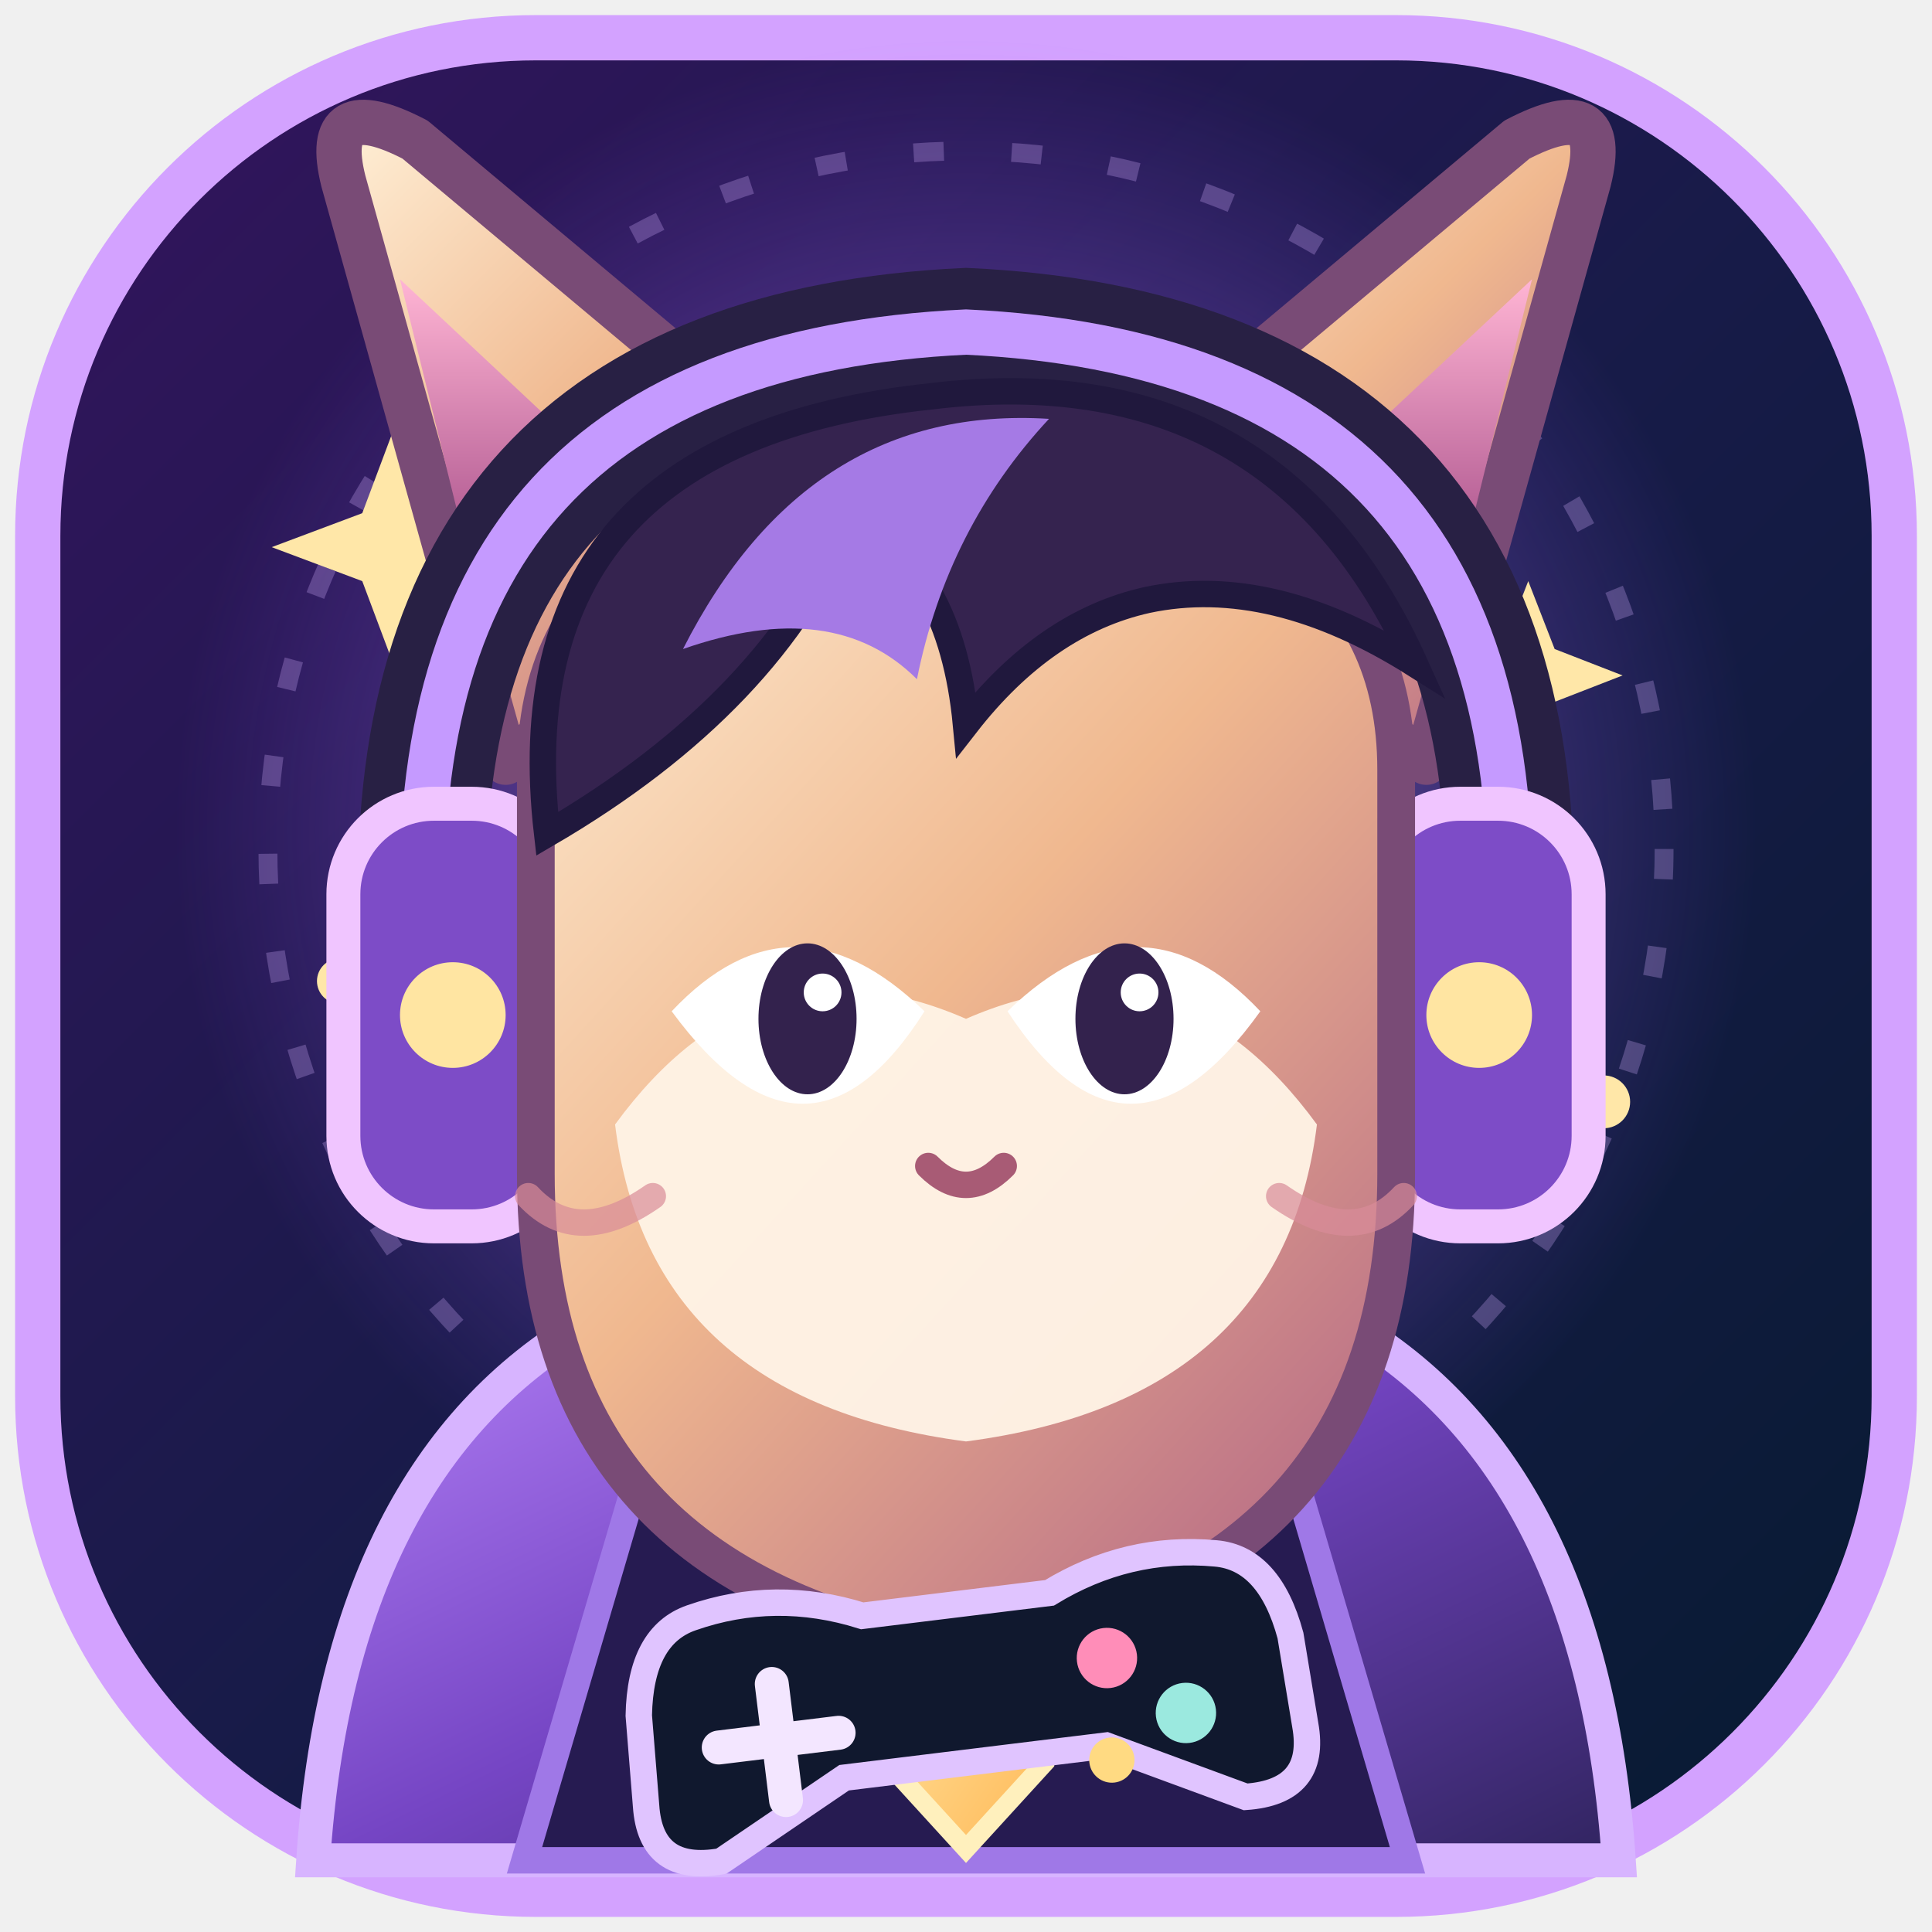
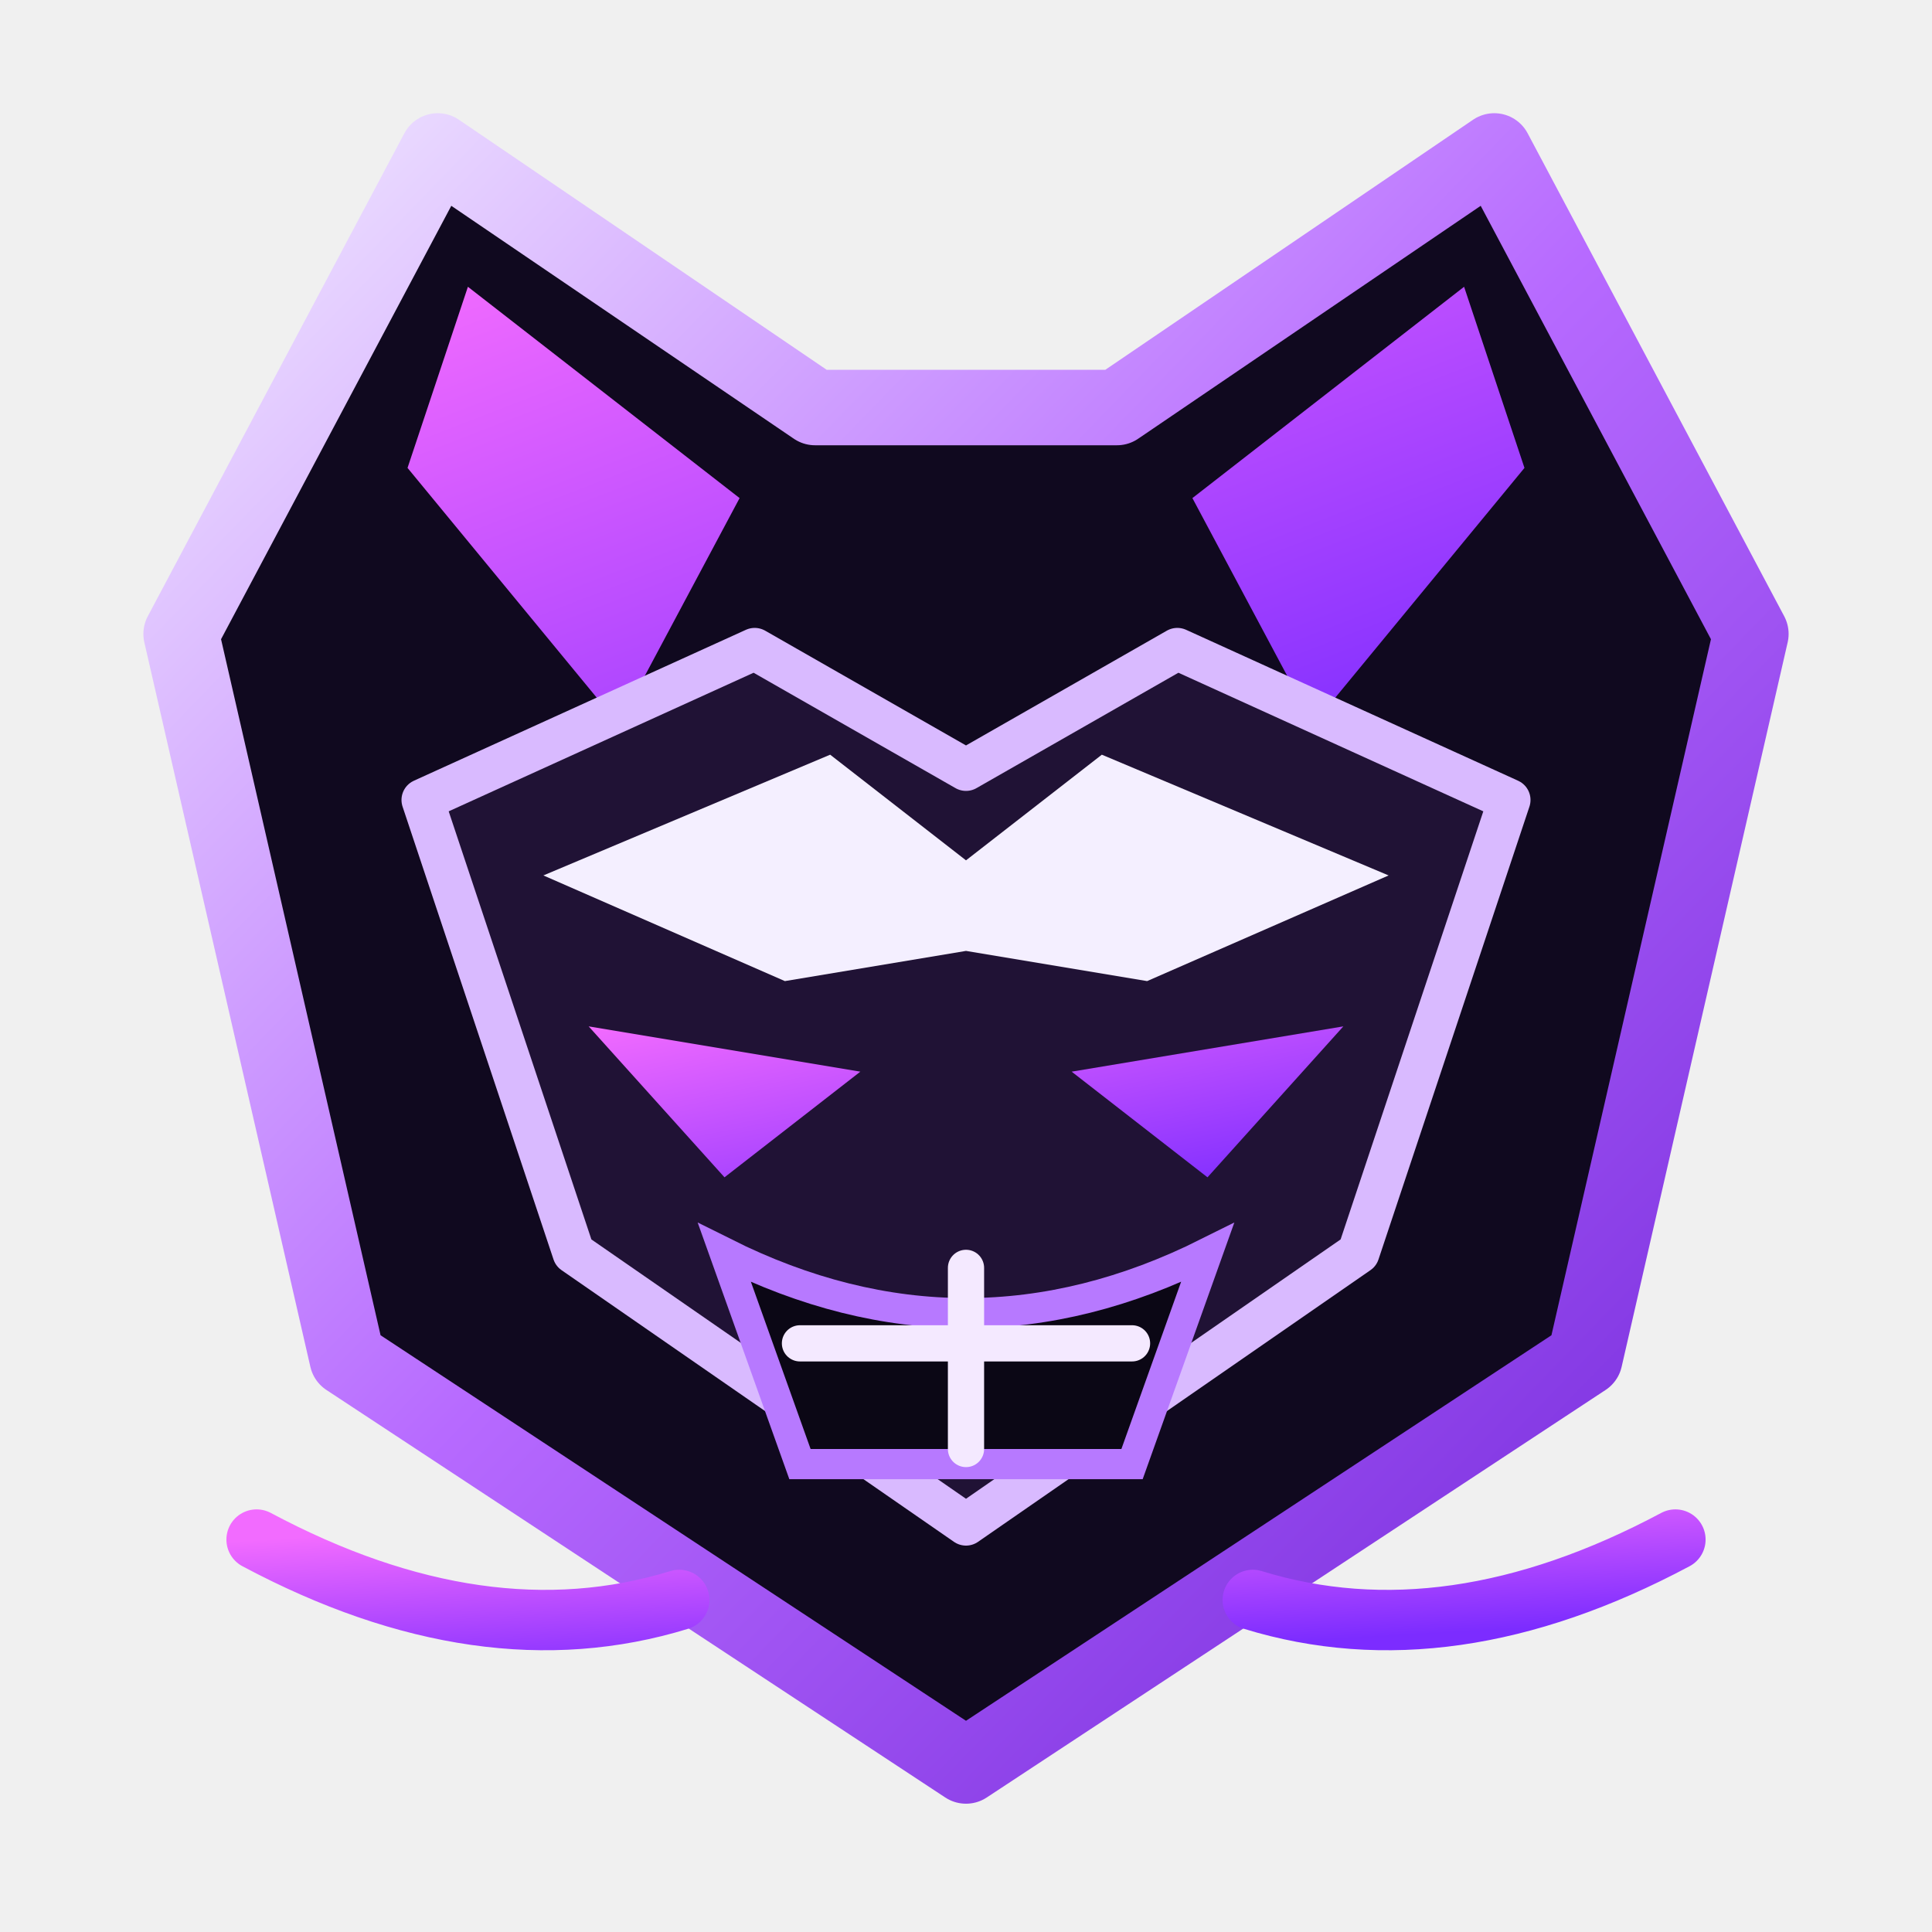
- <svg xmlns="http://www.w3.org/2000/svg" viewBox="0 0 512 512" role="img" aria-label="MIMOX anime fox gamer mascot">
+ <svg xmlns="http://www.w3.org/2000/svg" viewBox="0 0 128 128" role="img" aria-labelledby="title">
  <defs>
-     <linearGradient id="bg" x1="0" y1="0" x2="1" y2="1">
-       <stop stop-color="#34145e" />
-       <stop offset=".52" stop-color="#171b48" />
-       <stop offset="1" stop-color="#071b31" />
+     <linearGradient id="g" x1="0" y1="0" x2="1" y2="1">
+       <stop stop-color="#f1eaff" />
+       <stop offset=".48" stop-color="#b76aff" />
+       <stop offset="1" stop-color="#6e24d8" />
    </linearGradient>
-     <radialGradient id="glow">
-       <stop stop-color="#d49aff" stop-opacity=".7" />
-       <stop offset="1" stop-color="#9a55ff" stop-opacity="0" />
-     </radialGradient>
-     <linearGradient id="fur" x1="0" y1="0" x2=".8" y2="1">
-       <stop stop-color="#fff0d7" />
-       <stop offset=".5" stop-color="#f0b88f" />
-       <stop offset="1" stop-color="#b96e86" />
-     </linearGradient>
-     <linearGradient id="ear" x1="0" y1="0" x2="0" y2="1">
-       <stop stop-color="#ffb5d4" />
-       <stop offset="1" stop-color="#a64d88" />
-     </linearGradient>
-     <linearGradient id="hood" x1="0" y1="0" x2="1" y2="1">
-       <stop stop-color="#bd8aff" />
-       <stop offset=".5" stop-color="#7545c4" />
-       <stop offset="1" stop-color="#30245f" />
-     </linearGradient>
-     <linearGradient id="gold" x1="0" y1="0" x2="1" y2="1">
-       <stop stop-color="#fff4ba" />
-       <stop offset="1" stop-color="#ffb34e" />
+     <linearGradient id="p" x1="0" y1="0" x2="1" y2="1">
+       <stop stop-color="#f26bff" />
+       <stop offset="1" stop-color="#7c2cff" />
    </linearGradient>
  </defs>
-   <rect x="10" y="10" width="492" height="492" rx="132" fill="url(#bg)" stroke="#d3a2ff" stroke-width="12" />
-   <circle cx="256" cy="220" r="210" fill="url(#glow)" />
-   <circle cx="256" cy="225" r="185" fill="none" stroke="#d5b0ff" stroke-opacity=".28" stroke-width="5" stroke-dasharray="8 18" />
-   <g fill="#ffe7a8">
-     <path d="m105 112 9 24 24 9-24 9-9 24-9-24-24-9 24-9z" />
-     <path d="m405 154 7 18 18 7-18 7-7 18-7-18-18-7 18-7z" />
-     <circle cx="90" cy="260" r="6" />
-     <circle cx="425" cy="292" r="7" />
-   </g>
-   <path d="M83 493q7-104 72-142 40-25 101-25 61 0 101 25 65 38 72 142z" fill="url(#hood)" stroke="#d7b4ff" stroke-width="9" />
-   <path d="M174 374q82 70 164 0l35 119H139z" fill="#261b51" stroke="#9f78e7" stroke-width="7" />
-   <path d="M226 403l30 24 30-24-9 64-21 23-21-23z" fill="url(#gold)" stroke="#fff0bd" stroke-width="5" />
-   <path d="M134 202 91 48q-6-24 19-11l117 98z" fill="url(#fur)" stroke="#794b76" stroke-width="12" stroke-linejoin="round" />
-   <path d="m125 151-19-77 63 59z" fill="url(#ear)" />
-   <path d="m378 202 43-154q6-24-19-11L285 135z" fill="url(#fur)" stroke="#794b76" stroke-width="12" stroke-linejoin="round" />
-   <path d="m387 151 19-77-63 59z" fill="url(#ear)" />
-   <path d="M112 245q-5-150 144-157 149 7 144 157" fill="none" stroke="#282044" stroke-width="34" stroke-linecap="round" />
-   <path d="M112 245q-5-150 144-157 149 7 144 157" fill="none" stroke="#c59aff" stroke-width="12" stroke-linecap="round" />
-   <rect x="91" y="213" width="58" height="112" rx="24" fill="#7d4cc7" stroke="#f0c5ff" stroke-width="9" />
-   <rect x="363" y="213" width="58" height="112" rx="24" fill="#7d4cc7" stroke="#f0c5ff" stroke-width="9" />
-   <circle cx="120" cy="269" r="14" fill="#ffe5a2" />
-   <circle cx="392" cy="269" r="14" fill="#ffe5a2" />
-   <path d="M142 204q0-77 114-81 114 4 114 81v107q0 108-114 126-114-18-114-126z" fill="url(#fur)" stroke="#794b76" stroke-width="10" />
-   <path d="M163 298q38-52 93-28 55-24 93 28-9 73-93 84-84-11-93-84z" fill="#fff3e6" opacity=".95" />
-   <path d="M145 221q-12-104 102-116 91-11 128 71-38-24-71-17-27 6-48 33-4-42-31-55-20 49-80 84z" fill="#35234f" stroke="#20183d" stroke-width="7" />
-   <path d="M181 172q33-65 97-61-27 29-35 69-22-22-62-8z" fill="#a57ae5" />
-   <path d="M178 268q32-34 67 0-31 49-67 0zM267 268q35-34 67 0-35 49-67 0z" fill="#fff" />
-   <ellipse cx="214" cy="270" rx="13" ry="20" fill="#33224d" />
-   <ellipse cx="298" cy="270" rx="13" ry="20" fill="#33224d" />
-   <circle cx="218" cy="263" r="5" fill="#fff" />
-   <circle cx="302" cy="263" r="5" fill="#fff" />
-   <path d="M246 309q10 10 20 0" fill="none" stroke="#a85b75" stroke-width="7" stroke-linecap="round" />
-   <path d="M173 317q-20 14-33 0M339 317q20 14 33 0" fill="none" stroke="#d98b98" stroke-width="7" stroke-linecap="round" opacity=".7" />
-   <g transform="translate(168 412) rotate(-7 88 35)">
-     <path d="M18 8q-14 3-17 24L0 56q-1 18 18 17l35-18h70l35 18q19 1 18-17l-1-24q-3-21-17-24-23-5-45 5H63Q41 3 18 8z" fill="#10182e" stroke="#e0c4ff" stroke-width="7" />
-     <path d="M37 28v31M21 43h32" stroke="#f3e6ff" stroke-width="9" stroke-linecap="round" />
-     <circle cx="126" cy="32" r="8" fill="#ff8db8" />
-     <circle cx="145" cy="49" r="8" fill="#9be9df" />
-     <circle cx="124" cy="59" r="6" fill="#ffda82" />
-   </g>
+   <path d="M12 42 29 10l25 17h20L99 10l17 32-11 48-41 27-41-27z" fill="#10091f" stroke="url(#g)" stroke-width="5" stroke-linejoin="round" />
+   <path d="m27 31 4-12 18 14-8 15zm74 0-4-12-18 14 8 15z" fill="url(#p)" />
+   <path d="M28 53 50 43l14 8 14-8 22 10-10 30-26 18-26-18z" fill="#201235" stroke="#d9baff" stroke-width="2.8" stroke-linejoin="round" />
+   <path d="m36 58 19-8 9 7 9-7 19 8-16 7-12-2-12 2z" fill="#f4efff" />
+   <path d="m39 68 18 3-9 7zm50 0-18 3 9 7z" fill="url(#p)" />
+   <path d="M48 83q16 8 32 0l-5 14H53z" fill="#0b0715" stroke="#b779ff" stroke-width="2" />
+   <path d="M53 89h22m-11-5v12" stroke="#f4e9ff" stroke-width="2.4" stroke-linecap="round" />
+   <path d="M17 102q15 8 28 4m66-4q-15 8-28 4" fill="none" stroke="url(#p)" stroke-width="4" stroke-linecap="round" />
</svg>
